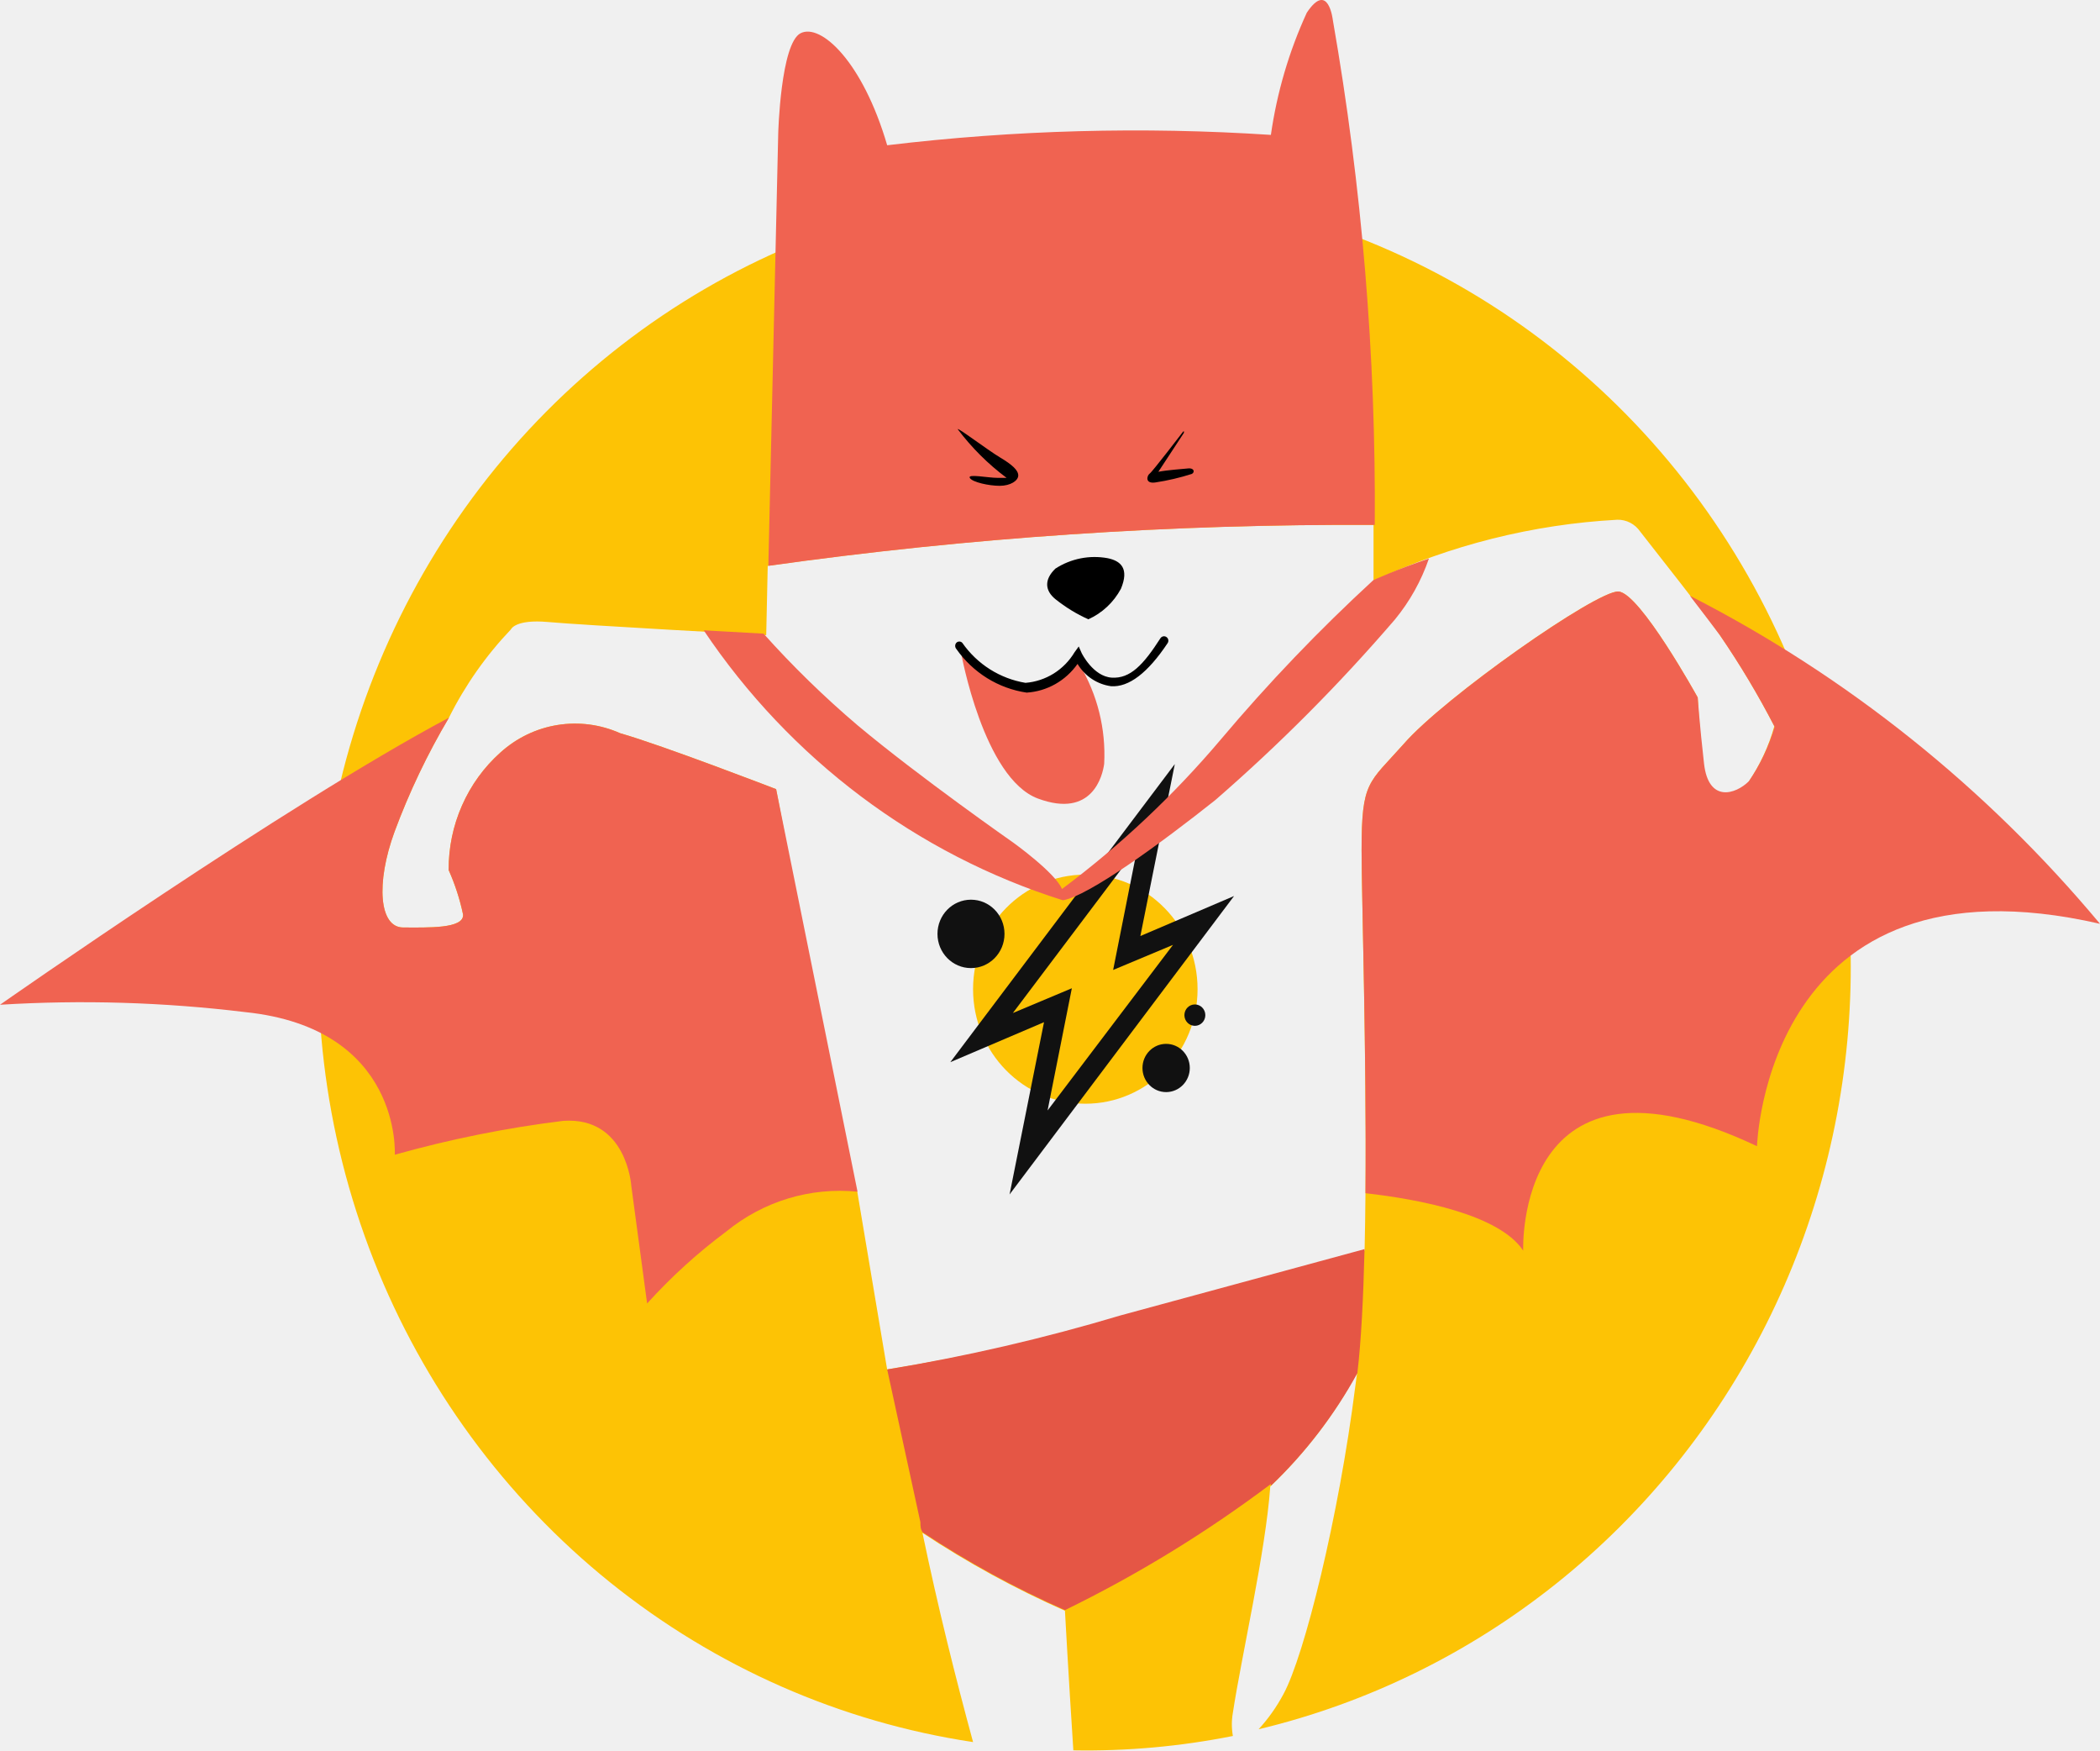
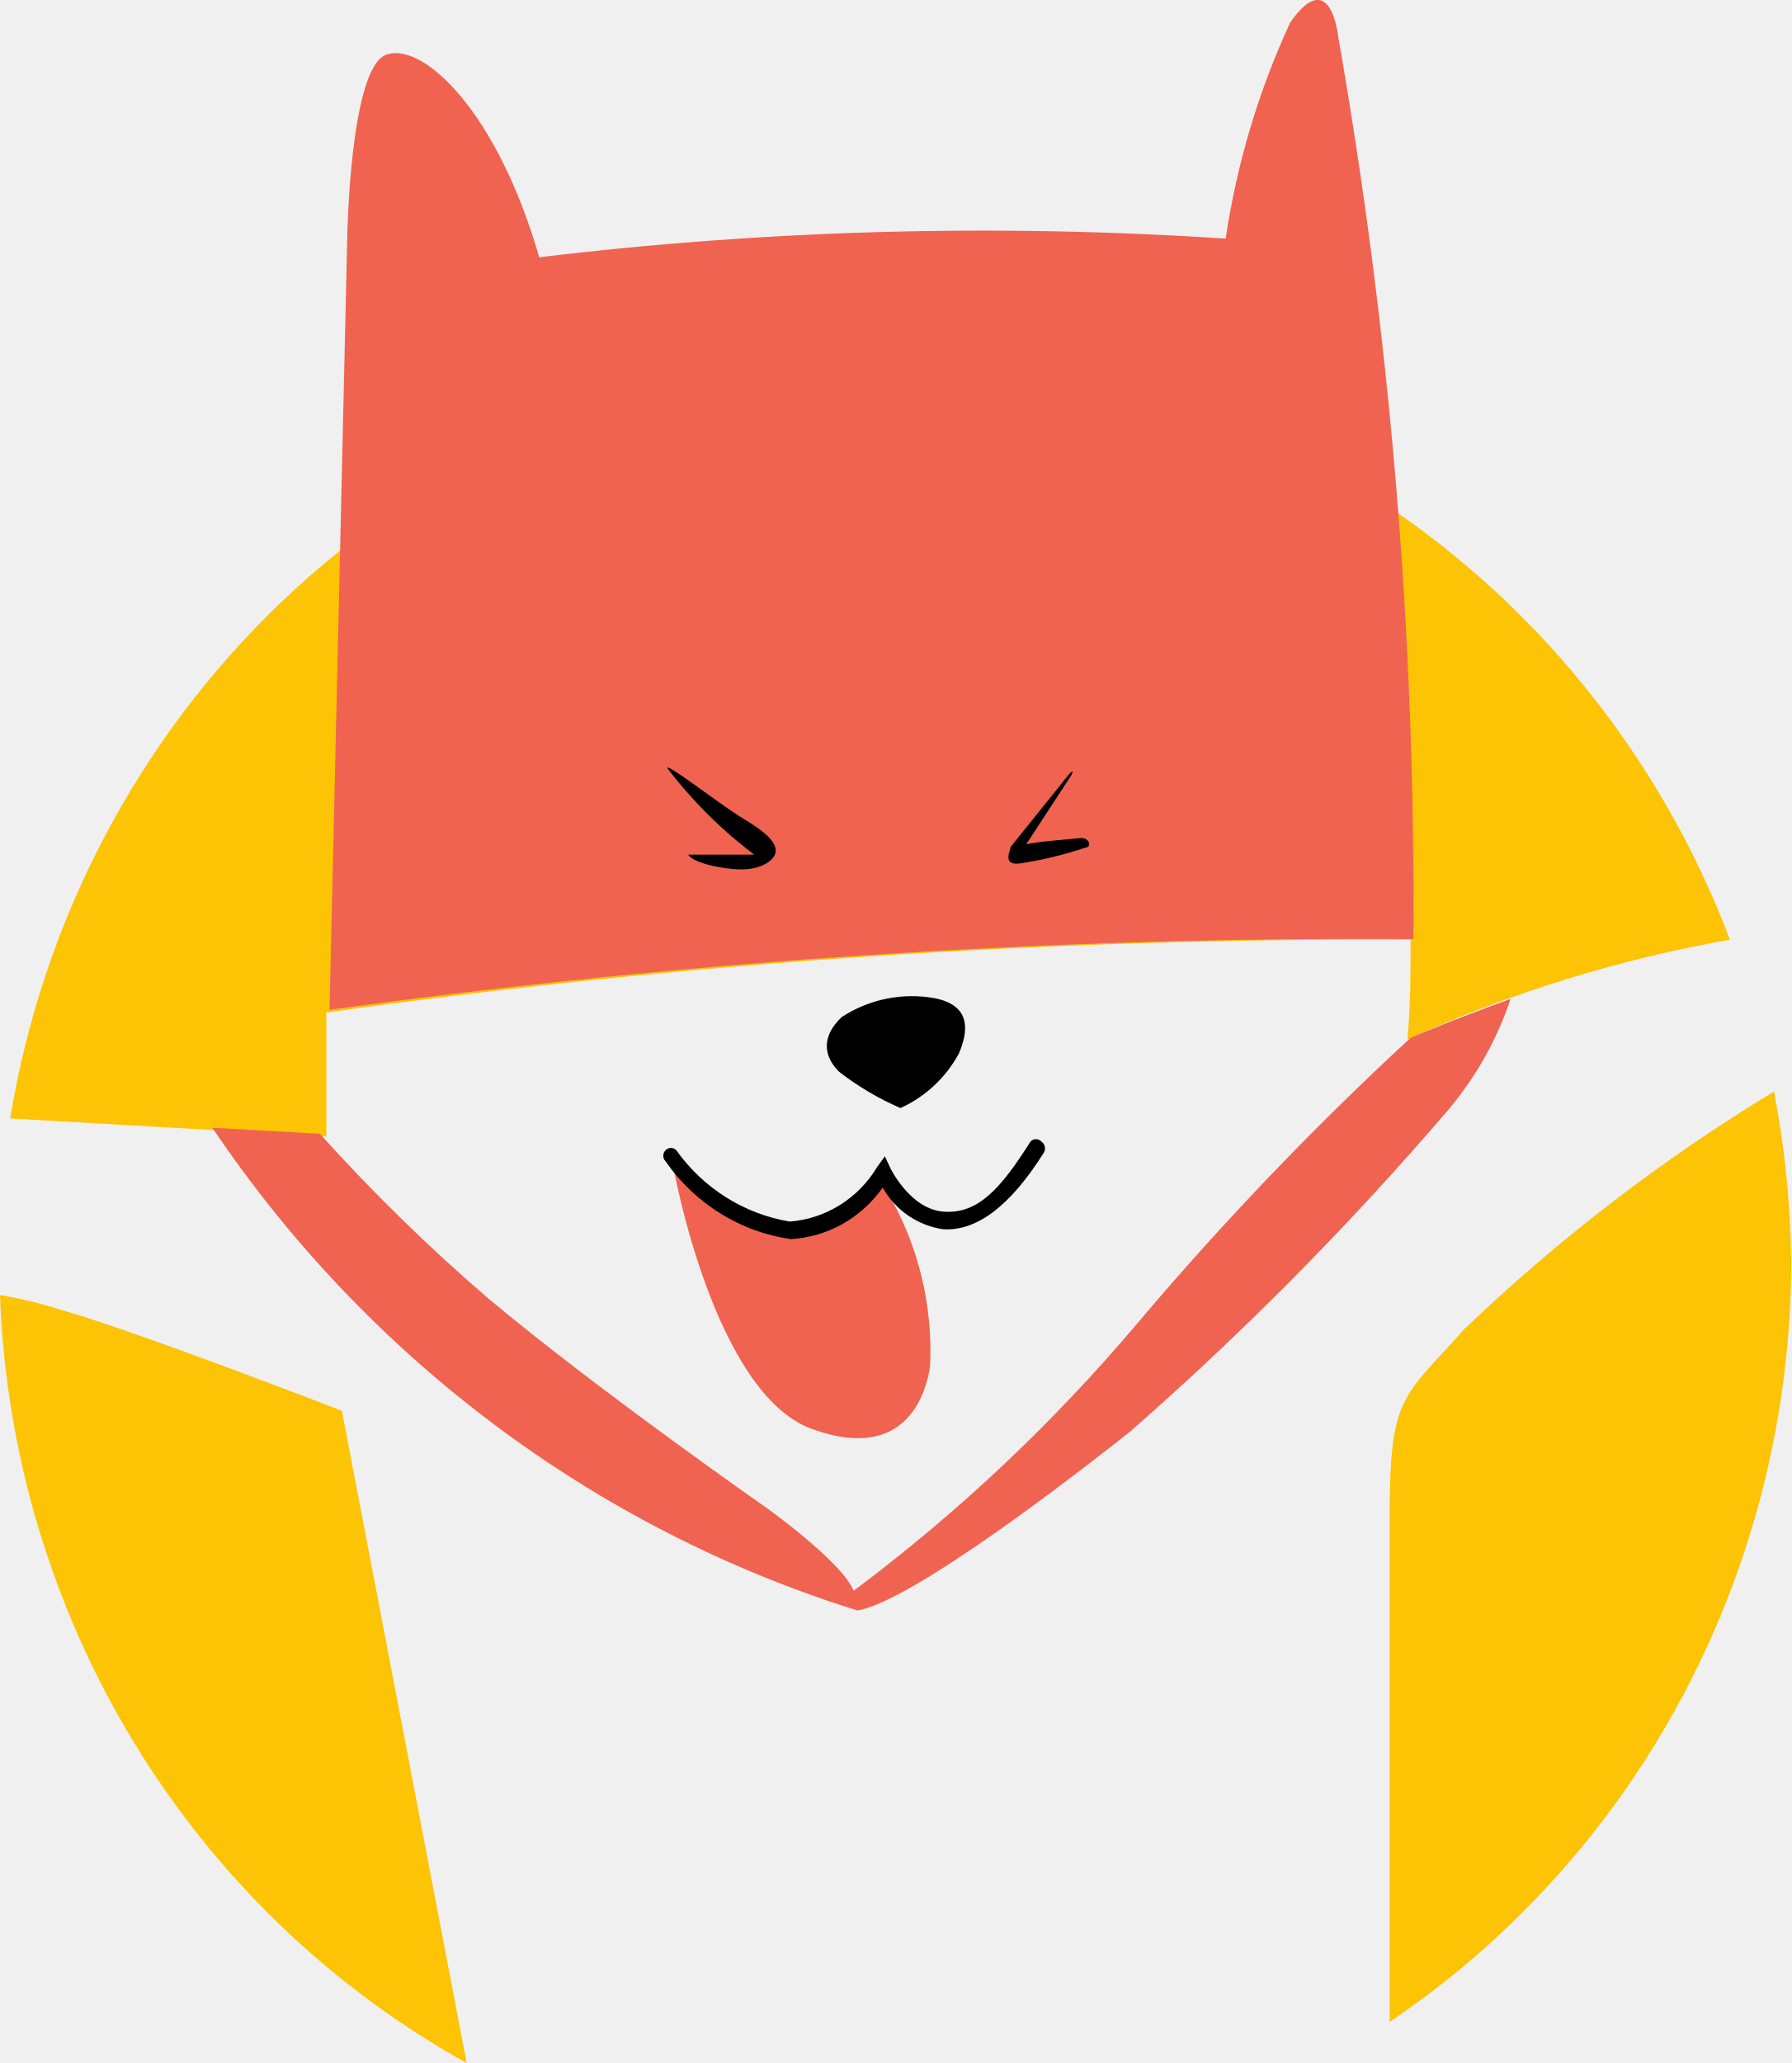
- <svg xmlns="http://www.w3.org/2000/svg" width="60" height="50" viewBox="0 0 60 50" fill="none">
-   <path d="M51.208 19.051C49.734 15.447 47.36 12.301 44.322 9.925C41.285 7.549 37.69 6.027 33.896 5.51C30.102 4.993 26.241 5.499 22.699 6.979C19.157 8.458 16.056 10.859 13.707 13.941C11.357 17.024 9.841 20.681 9.308 24.548C8.776 28.415 9.246 32.357 10.672 35.981C12.098 39.604 14.43 42.784 17.435 45.202C20.441 47.619 24.015 49.191 27.802 49.761C27.306 47.938 26.801 45.922 26.356 43.785C27.65 44.641 29.012 45.385 30.427 46.01C30.427 46.01 30.53 47.894 30.667 49.997C32.196 50.024 33.724 49.886 35.225 49.587C35.186 49.367 35.186 49.143 35.225 48.924C35.473 47.292 36.157 44.352 36.294 42.459C37.28 41.518 38.117 40.426 38.774 39.222L38.722 39.606C38.252 43.322 37.269 47.292 36.67 48.391C36.476 48.755 36.238 49.092 35.96 49.395C39.056 48.654 41.956 47.235 44.461 45.237C46.966 43.238 49.014 40.708 50.465 37.821C51.915 34.935 52.733 31.761 52.861 28.52C52.99 25.278 52.426 22.047 51.208 19.051ZM49.951 22.358C49.575 22.733 48.797 22.986 48.668 21.851C48.54 20.717 48.506 19.923 48.506 19.923C48.506 19.923 46.855 16.931 46.24 16.896C45.624 16.861 41.254 19.923 40.099 21.258C39.099 22.384 38.902 22.305 38.902 24.286C38.902 25.777 39.09 31.413 38.988 35.723L32.018 37.617C29.827 38.258 27.599 38.759 25.347 39.117L24.492 34.031H24.372L22.175 22.541C22.175 22.541 18.916 21.284 17.719 20.944C17.157 20.693 16.536 20.612 15.93 20.709C15.324 20.806 14.758 21.079 14.298 21.494C13.83 21.912 13.455 22.429 13.2 23.009C12.944 23.588 12.814 24.217 12.819 24.853C13 25.258 13.137 25.682 13.229 26.118C13.272 26.537 12.203 26.493 11.519 26.493C10.835 26.493 10.732 25.236 11.271 23.762C11.691 22.628 12.212 21.536 12.827 20.499C13.29 19.573 13.887 18.723 14.598 17.978C14.598 17.978 14.717 17.681 15.667 17.768C16.616 17.856 21.892 18.143 21.892 18.143L21.935 16.163C27.67 15.355 33.455 14.964 39.244 14.994C39.244 15.526 39.244 16.058 39.244 16.591C41.437 15.57 43.798 14.978 46.205 14.846C46.334 14.842 46.462 14.872 46.577 14.931C46.692 14.991 46.79 15.078 46.864 15.186C47.155 15.561 48.925 17.803 49.13 18.126C49.705 18.964 50.228 19.838 50.695 20.743C50.535 21.317 50.283 21.859 49.951 22.349V22.358Z" fill="#FDC305" />
-   <path d="M48.284 17.018C48.686 17.541 49.036 18.004 49.139 18.143C49.714 18.982 50.237 19.856 50.704 20.761C50.541 21.315 50.293 21.839 49.969 22.314C49.592 22.689 48.814 22.942 48.686 21.808C48.558 20.674 48.506 19.923 48.506 19.923C48.506 19.923 46.856 16.931 46.24 16.896C45.624 16.861 41.254 19.923 40.1 21.258C39.099 22.384 38.903 22.305 38.903 24.286C38.903 25.594 39.048 30.087 39.014 34.083C40.562 34.258 42.836 34.694 43.52 35.723C43.52 35.723 43.273 29.459 50.2 32.74C50.2 32.74 50.439 24.198 60 26.388C56.75 22.495 52.766 19.309 48.284 17.018Z" fill="#F06351" />
-   <path d="M39.279 14.994C39.314 10.159 38.913 5.332 38.081 0.572C38.081 0.572 37.953 -0.562 37.337 0.363C36.829 1.469 36.484 2.644 36.311 3.853C32.656 3.613 28.986 3.713 25.348 4.149C24.646 1.75 23.449 0.66 22.876 0.948C22.303 1.235 22.235 3.809 22.235 3.809L21.953 16.163C27.694 15.354 33.484 14.964 39.279 14.994Z" fill="#F06351" />
-   <path d="M38.782 39.222C38.893 38.288 38.953 37.05 38.987 35.68L32.018 37.573C29.828 38.229 27.601 38.745 25.348 39.117L26.297 43.48C26.297 43.575 26.297 43.671 26.357 43.767C27.651 44.623 29.012 45.368 30.427 45.992C32.496 44.983 34.466 43.777 36.311 42.389V42.441C37.292 41.505 38.126 40.419 38.782 39.222Z" fill="#E55645" />
-   <path d="M27.366 12.263C27.323 12.176 28.221 12.857 28.572 13.066C28.922 13.275 29.093 13.432 29.093 13.581C29.093 13.729 28.871 13.877 28.563 13.877C28.255 13.877 27.776 13.773 27.708 13.65C27.64 13.528 28.221 13.65 28.512 13.65H28.76C28.233 13.257 27.764 12.79 27.366 12.263Z" fill="black" />
-   <path d="M33.78 12.359C33.78 12.359 32.925 13.476 32.848 13.528C32.771 13.581 32.702 13.825 33.01 13.781C33.364 13.727 33.712 13.646 34.053 13.537C34.148 13.485 34.113 13.363 33.951 13.38C33.788 13.397 33.369 13.424 33.096 13.476L33.823 12.368C33.823 12.368 33.848 12.263 33.78 12.359Z" fill="black" />
-   <path d="M31.095 17.69C31.491 17.512 31.819 17.205 32.027 16.817C32.266 16.242 32.027 16.023 31.65 15.945C31.133 15.849 30.599 15.954 30.154 16.242C29.82 16.564 29.863 16.878 30.154 17.114C30.443 17.345 30.759 17.539 31.095 17.69Z" fill="black" />
-   <path d="M30.787 18.789C30.688 18.987 30.555 19.165 30.393 19.313C30.15 19.512 29.85 19.629 29.538 19.644C29.067 19.691 28.596 19.554 28.221 19.26C28.049 19.157 27.895 19.024 27.768 18.868C27.682 18.773 27.577 18.698 27.46 18.649C27.46 18.649 28.101 22.235 29.658 22.811C31.214 23.387 31.505 22.148 31.548 21.817C31.6 20.824 31.355 19.838 30.846 18.99C30.846 18.728 30.829 18.903 30.787 18.789Z" fill="#F06351" />
-   <path d="M29.333 19.784C28.933 19.725 28.548 19.584 28.203 19.37C27.858 19.155 27.558 18.872 27.323 18.536C27.302 18.512 27.291 18.481 27.291 18.449C27.291 18.417 27.302 18.386 27.323 18.362C27.334 18.35 27.348 18.341 27.362 18.334C27.377 18.328 27.393 18.325 27.409 18.325C27.425 18.325 27.441 18.328 27.455 18.334C27.47 18.341 27.483 18.35 27.494 18.362C27.706 18.665 27.974 18.922 28.284 19.118C28.594 19.314 28.939 19.445 29.299 19.505C29.583 19.483 29.859 19.392 30.103 19.241C30.347 19.089 30.552 18.88 30.701 18.632L30.821 18.466L30.906 18.658C30.906 18.658 31.231 19.321 31.762 19.356C32.292 19.391 32.668 18.99 33.155 18.231C33.173 18.203 33.202 18.184 33.234 18.177C33.266 18.171 33.299 18.177 33.326 18.196C33.354 18.214 33.373 18.243 33.379 18.276C33.385 18.309 33.379 18.343 33.361 18.37C32.791 19.225 32.252 19.635 31.744 19.601C31.548 19.574 31.36 19.503 31.195 19.393C31.029 19.283 30.89 19.136 30.787 18.964C30.619 19.202 30.402 19.399 30.151 19.541C29.899 19.683 29.62 19.766 29.333 19.784Z" fill="black" />
-   <path d="M31.009 31.527C32.78 31.527 34.216 30.062 34.216 28.255C34.216 26.448 32.78 24.983 31.009 24.983C29.238 24.983 27.802 26.448 27.802 28.255C27.802 30.062 29.238 31.527 31.009 31.527Z" fill="#FDC305" />
-   <path d="M35.259 25.594L32.582 26.737L33.566 21.825L27.152 30.34L29.829 29.198L28.845 34.118L35.259 25.594ZM28.939 28.936L32.497 24.216L31.804 27.706L33.514 26.99L29.931 31.719L30.624 28.229L28.939 28.936Z" fill="#111111" />
-   <path d="M27.742 27.653C28.271 27.653 28.7 27.216 28.7 26.676C28.7 26.136 28.271 25.699 27.742 25.699C27.213 25.699 26.785 26.136 26.785 26.676C26.785 27.216 27.213 27.653 27.742 27.653Z" fill="#111111" />
-   <path d="M33.318 31.195C33.691 31.195 33.994 30.887 33.994 30.506C33.994 30.125 33.691 29.817 33.318 29.817C32.945 29.817 32.642 30.125 32.642 30.506C32.642 30.887 32.945 31.195 33.318 31.195Z" fill="#111111" />
-   <path d="M34.139 29.302C34.304 29.302 34.438 29.165 34.438 28.997C34.438 28.828 34.304 28.691 34.139 28.691C33.974 28.691 33.84 28.828 33.84 28.997C33.84 29.165 33.974 29.302 34.139 29.302Z" fill="#111111" />
-   <path d="M39.236 16.573C37.692 17.993 36.238 19.511 34.883 21.119C33.533 22.715 32.01 24.149 30.342 25.394C30.154 24.931 28.948 24.067 28.948 24.067C28.948 24.067 26.263 22.192 24.501 20.717C23.549 19.908 22.652 19.034 21.816 18.1L20.105 18.004C22.574 21.683 26.192 24.401 30.368 25.716C31.103 25.594 33.173 24.085 34.721 22.855C36.552 21.266 38.267 19.543 39.852 17.699C40.278 17.182 40.608 16.591 40.827 15.954C39.852 16.285 39.236 16.573 39.236 16.573Z" fill="#F06351" />
-   <path d="M22.175 22.541C22.175 22.541 18.917 21.284 17.72 20.944C17.157 20.693 16.537 20.612 15.93 20.709C15.324 20.806 14.758 21.079 14.299 21.494C13.83 21.912 13.455 22.429 13.2 23.009C12.945 23.588 12.815 24.217 12.819 24.853C13 25.258 13.138 25.682 13.23 26.118C13.273 26.537 12.204 26.493 11.519 26.493C10.835 26.493 10.733 25.236 11.271 23.762C11.692 22.628 12.213 21.536 12.828 20.499C8.167 22.977 0 28.7 0 28.7C2.336 28.556 4.68 28.627 7.004 28.91C11.494 29.372 11.28 32.984 11.28 32.984C12.859 32.54 14.468 32.216 16.095 32.016C17.908 31.893 18.036 33.865 18.036 33.865L18.489 37.233C19.177 36.473 19.936 35.783 20.755 35.174C21.811 34.312 23.155 33.905 24.501 34.04L22.175 22.541Z" fill="#F06351" />
+ <svg xmlns="http://www.w3.org/2000/svg" width="33" height="38" viewBox="0 0 33 38" fill="none">
+   <g clip-path="url(#clip0_94552_2053)">
+     <path d="M6.012 20.935V18.651C12.631 17.724 19.306 17.275 25.988 17.308C25.988 17.914 25.988 18.53 25.929 19.146C27.828 18.287 29.824 17.669 31.871 17.308C30.566 13.864 28.188 10.954 25.104 9.023C22.019 7.093 18.398 6.251 14.798 6.625C11.198 6.999 7.818 8.57 5.178 11.095C2.539 13.62 0.785 16.96 0.188 20.601L6.012 20.935Z" fill="#FDC305" />
+     <path d="M26.978 24.481C25.829 25.774 25.602 25.694 25.602 27.967C25.602 28.887 25.602 32.918 25.602 37.242C27.872 35.712 29.736 33.633 31.027 31.189C32.318 28.746 32.996 26.014 33 23.238C32.987 22.187 32.881 21.139 32.683 20.106C30.631 21.349 28.718 22.816 26.978 24.481Z" fill="#FDC305" />
+     <path d="M6.299 25.987C6.299 25.987 2.545 24.532 1.159 24.138C0.78 24.016 0.392 23.921 0 23.855C0.107 26.771 0.956 29.608 2.463 32.088C3.971 34.568 6.084 36.605 8.597 38L6.299 25.987Z" fill="#FDC305" />
+     <path d="M26.038 17.297C26.078 11.719 25.614 6.148 24.651 0.657C24.651 0.657 24.512 -0.647 23.77 0.414C23.186 1.675 22.786 3.016 22.581 4.395C18.364 4.118 14.13 4.233 9.934 4.739C9.151 2.021 7.775 0.758 7.111 1.01C6.447 1.263 6.398 4.355 6.398 4.355L6.071 18.601C12.688 17.688 19.36 17.252 26.038 17.297Z" fill="#F06351" />
+     <path d="M12.291 14.145C12.291 14.054 13.281 14.832 13.687 15.075C14.093 15.317 14.291 15.499 14.291 15.671C14.291 15.843 14.024 16.014 13.668 16.014C13.311 16.014 12.766 15.893 12.677 15.742H13.608H13.895C13.292 15.286 12.752 14.749 12.291 14.145Z" fill="black" />
+     <path d="M19.699 14.256L18.619 15.6C18.619 15.661 18.451 15.954 18.798 15.903C19.208 15.841 19.612 15.743 20.006 15.61C20.115 15.61 20.075 15.418 19.897 15.438C19.719 15.459 19.214 15.489 18.907 15.55L19.739 14.277C19.739 14.277 19.808 14.145 19.699 14.256Z" fill="black" />
+     <path d="M16.589 20.41C17.048 20.203 17.428 19.848 17.669 19.399C17.946 18.742 17.669 18.48 17.233 18.389C16.637 18.278 16.021 18.4 15.51 18.732C15.123 19.096 15.173 19.46 15.46 19.743C15.808 20.012 16.187 20.236 16.589 20.41Z" fill="black" />
+     <path d="M16.193 21.672C16.082 21.903 15.927 22.109 15.737 22.279C15.455 22.51 15.109 22.645 14.747 22.663C14.226 22.705 13.708 22.55 13.291 22.228C13.095 22.108 12.918 21.958 12.766 21.784C12.667 21.672 12.545 21.582 12.41 21.521C12.41 21.521 13.152 25.663 14.955 26.32C16.758 26.977 17.074 25.562 17.134 25.178C17.193 24.032 16.91 22.894 16.322 21.915C16.302 21.602 16.292 21.804 16.193 21.672Z" fill="#F06351" />
+     <path d="M14.569 22.824C14.108 22.758 13.666 22.597 13.27 22.35C12.873 22.104 12.53 21.777 12.261 21.39C12.248 21.376 12.238 21.361 12.23 21.343C12.223 21.326 12.22 21.307 12.22 21.288C12.22 21.27 12.223 21.251 12.23 21.234C12.238 21.216 12.248 21.201 12.261 21.187C12.274 21.174 12.289 21.163 12.306 21.156C12.323 21.149 12.342 21.145 12.36 21.145C12.379 21.145 12.397 21.149 12.414 21.156C12.431 21.163 12.446 21.174 12.459 21.187C12.959 21.889 13.71 22.361 14.549 22.501C14.877 22.476 15.195 22.371 15.476 22.195C15.757 22.019 15.992 21.778 16.163 21.491L16.302 21.299L16.401 21.511C16.401 21.511 16.767 22.279 17.391 22.319C18.015 22.36 18.431 21.905 18.986 21.026C18.999 21.012 19.014 21.002 19.031 20.994C19.048 20.987 19.067 20.983 19.085 20.983C19.103 20.983 19.122 20.987 19.139 20.994C19.156 21.002 19.171 21.012 19.184 21.026C19.216 21.047 19.239 21.079 19.248 21.117C19.257 21.154 19.252 21.194 19.233 21.228C18.6 22.238 17.976 22.683 17.372 22.642C17.142 22.608 16.923 22.521 16.73 22.389C16.538 22.256 16.378 22.08 16.262 21.875C16.067 22.152 15.814 22.381 15.521 22.546C15.228 22.71 14.903 22.805 14.569 22.824Z" fill="black" />
+     <path d="M25.988 19.116C24.21 20.757 22.533 22.508 20.967 24.36C19.41 26.205 17.653 27.863 15.727 29.301C15.51 28.765 14.123 27.775 14.123 27.775C14.123 27.775 11.023 25.613 8.993 23.915C7.898 22.973 6.862 21.961 5.893 20.884L3.912 20.773C6.774 25.022 10.964 28.157 15.797 29.665C16.649 29.523 19.035 27.785 20.818 26.371C22.917 24.534 24.883 22.545 26.701 20.42C27.199 19.825 27.582 19.139 27.83 18.399C26.741 18.793 25.988 19.116 25.988 19.116Z" fill="#F06351" />
+   </g>
+   <defs>
+     <clipPath id="clip0_94552_2053">
+       <rect width="33" height="38" fill="white" />
+     </clipPath>
+   </defs>
</svg>
